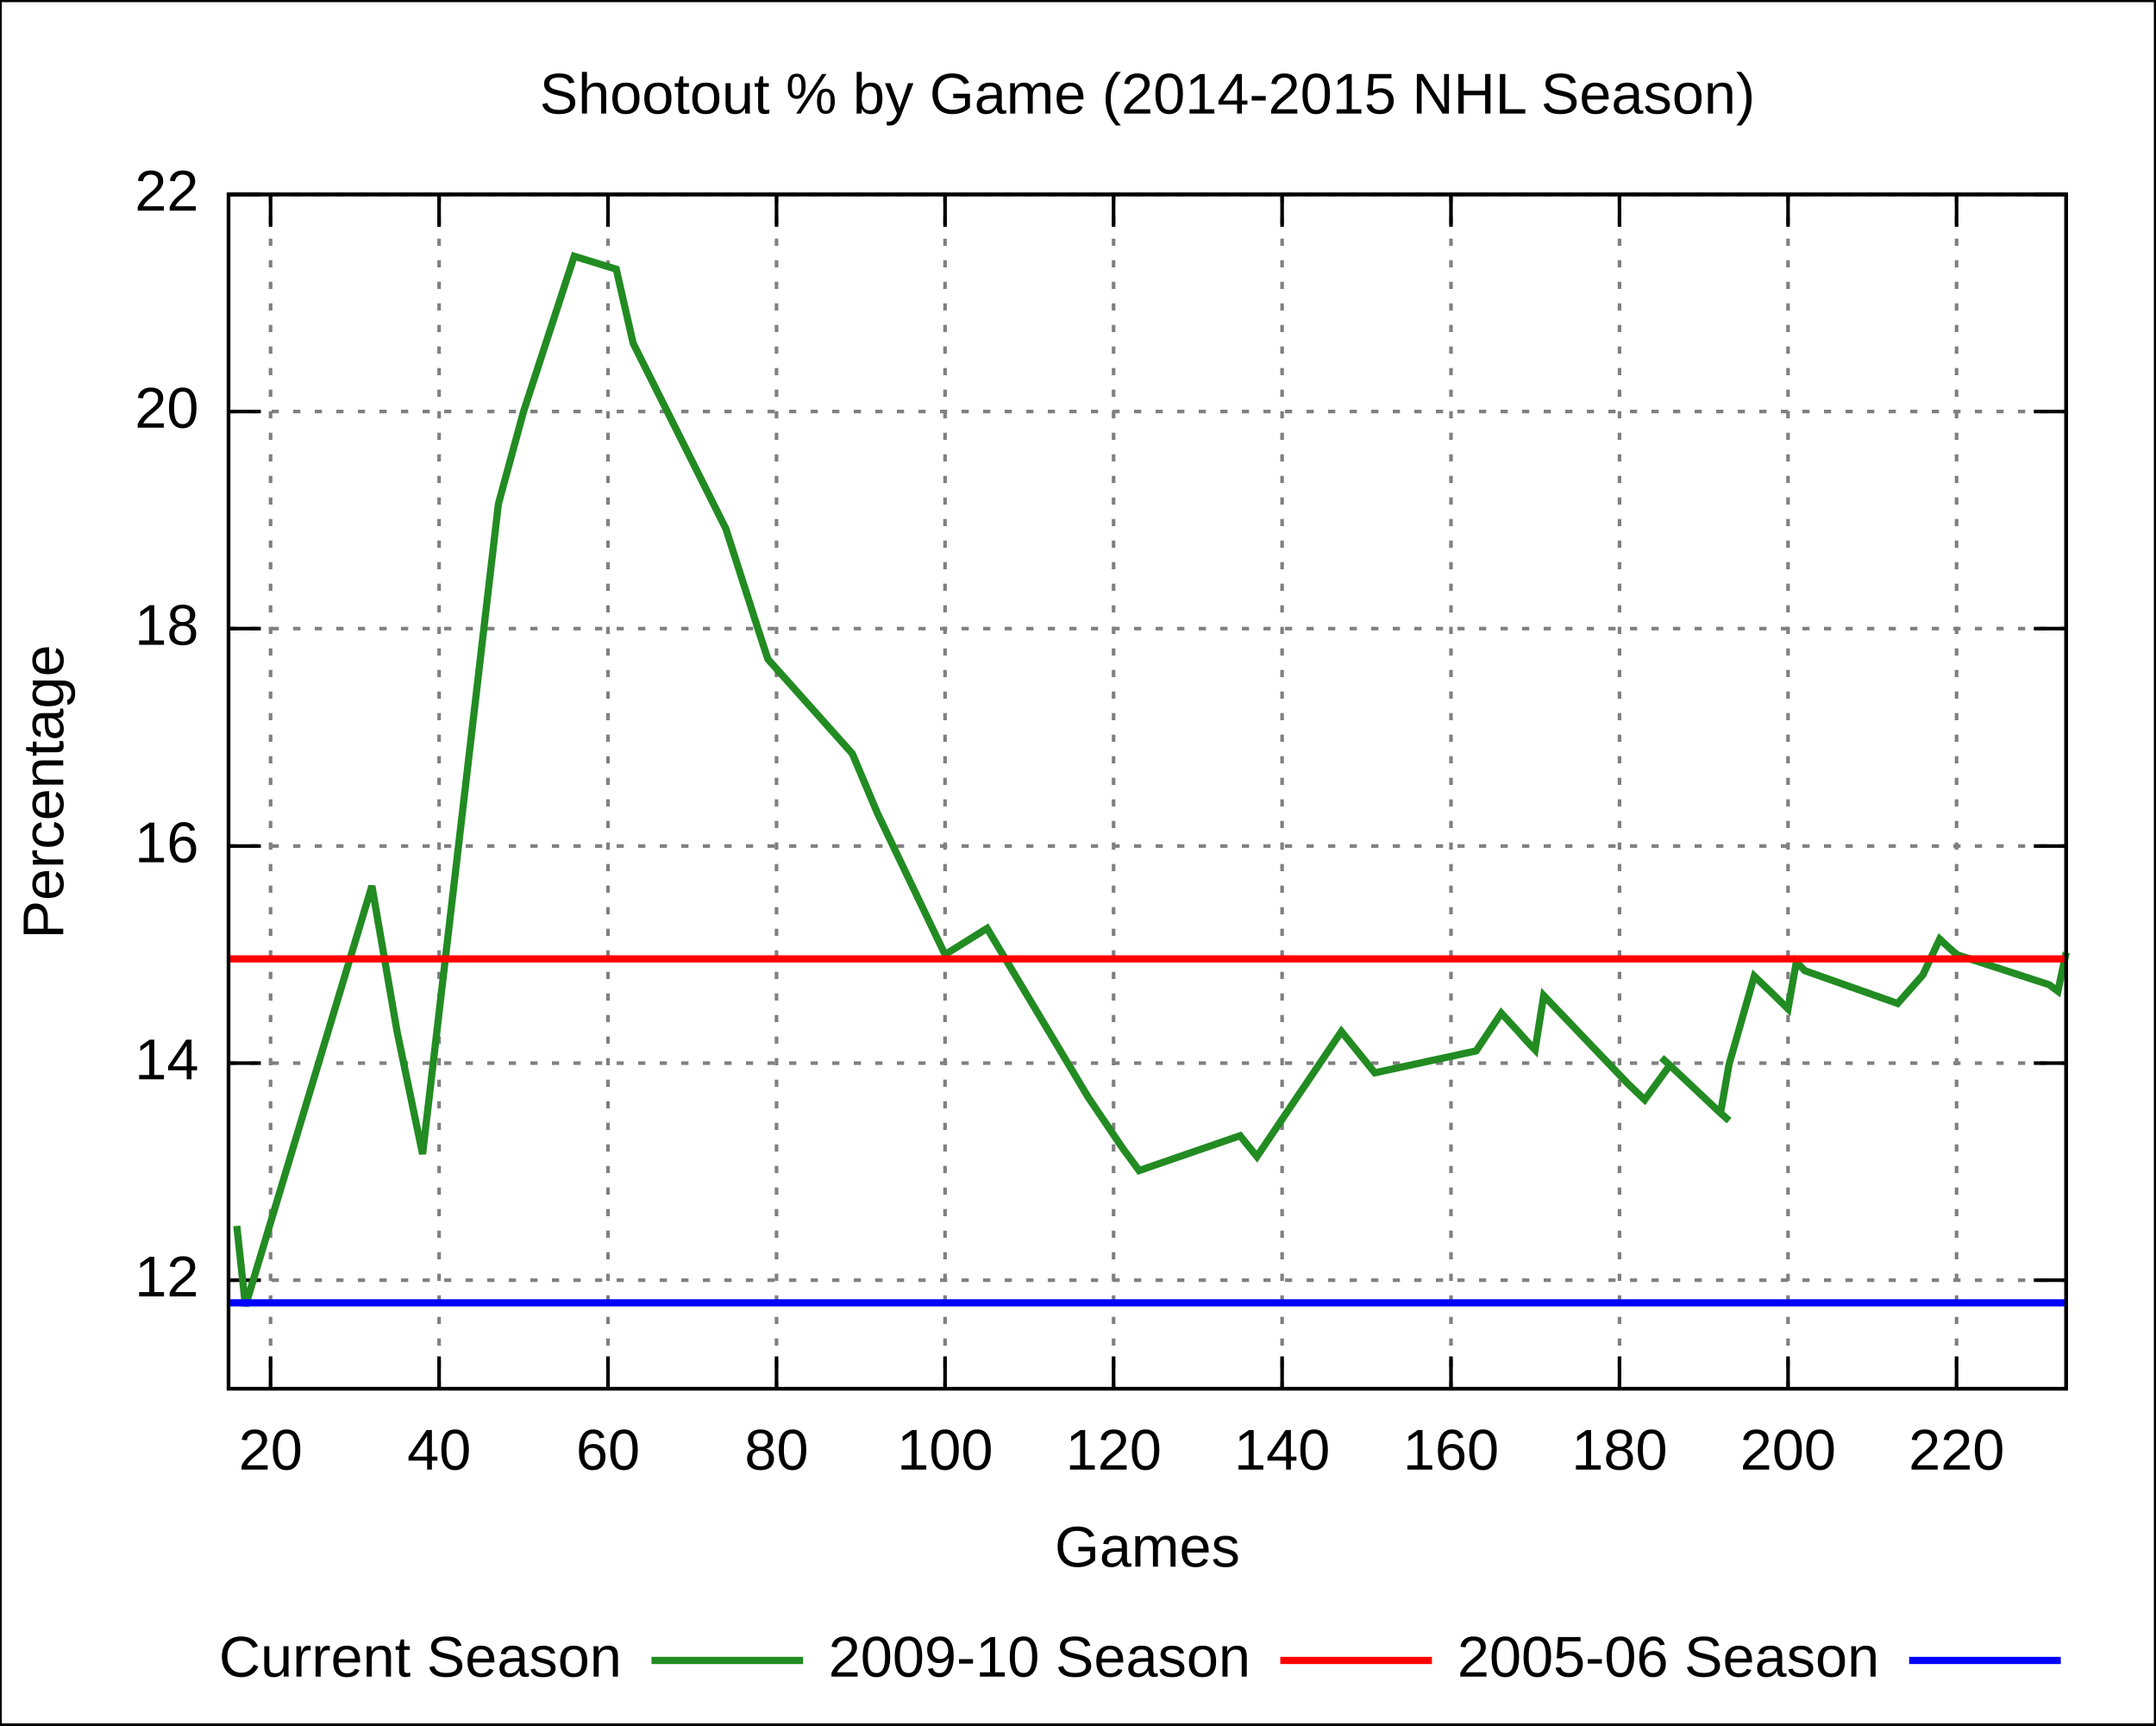
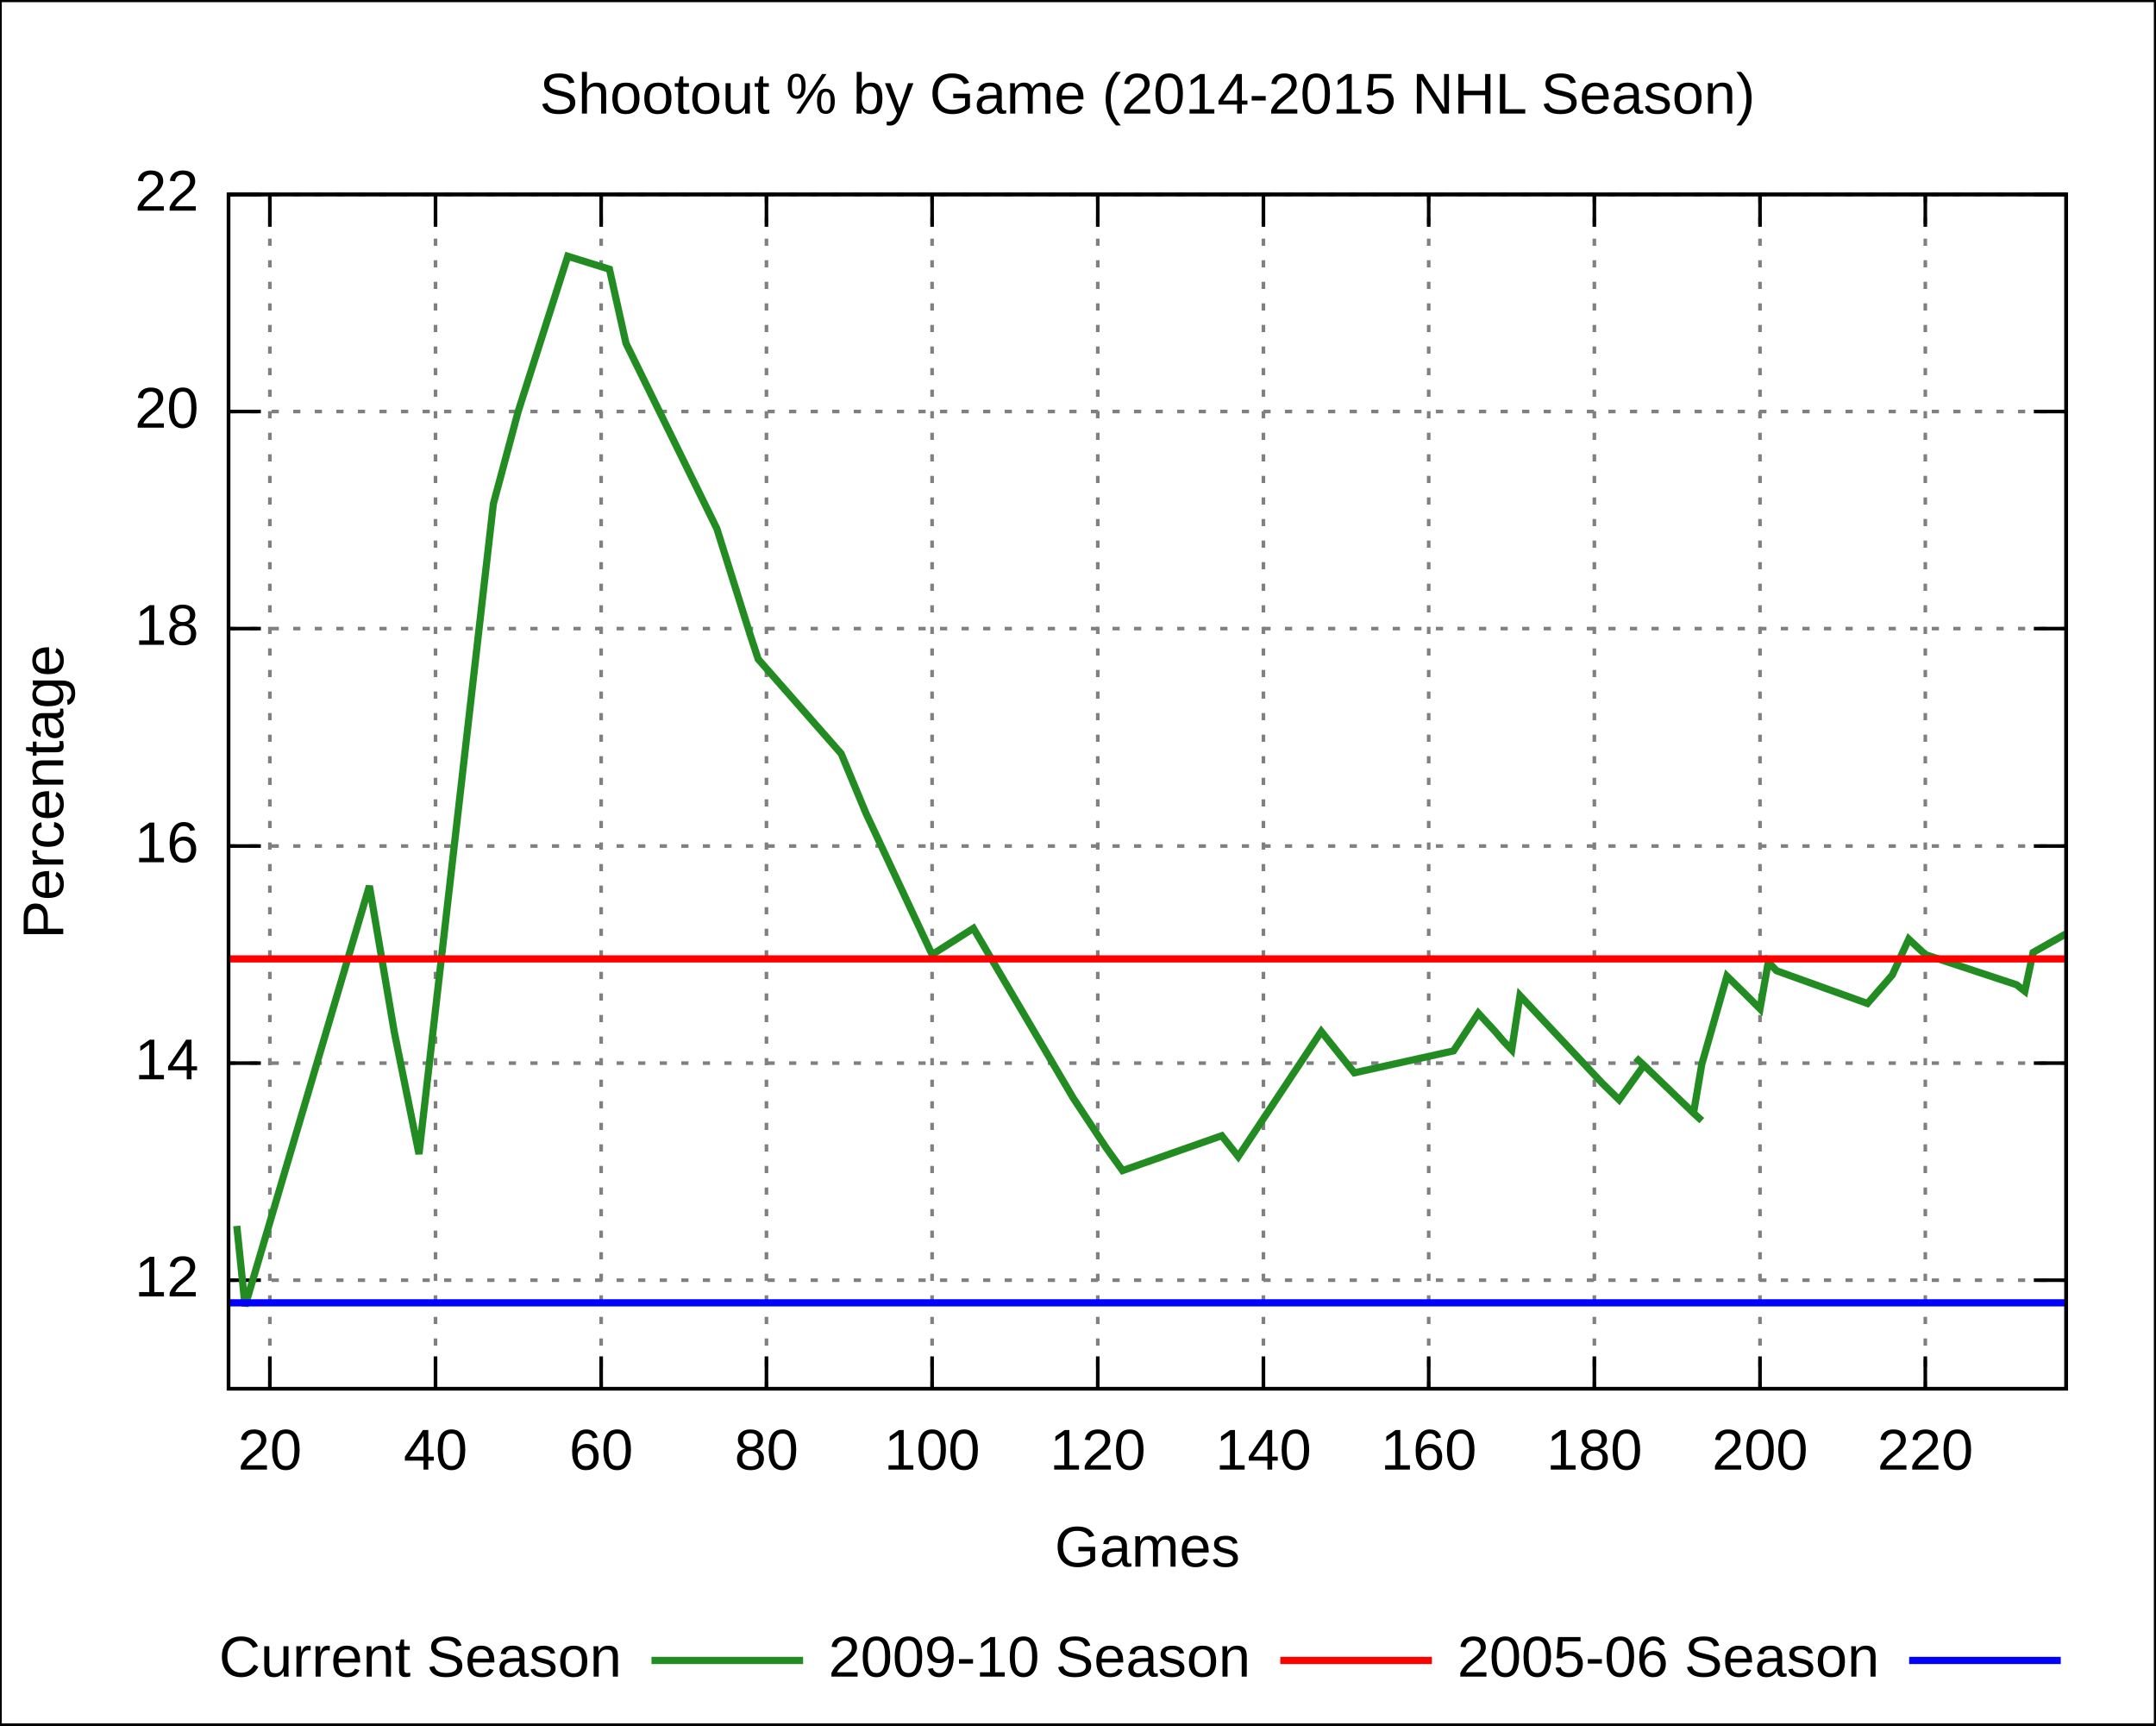
<svg xmlns="http://www.w3.org/2000/svg" xmlns:xlink="http://www.w3.org/1999/xlink" width="600" height="480" viewBox="0 0 600 480">
  <g id="gnuplot_canvas">
    <rect x="0" y="0" width="600" height="480" fill="none" />
    <defs>
      <circle id="gpDot" r="0.5" stroke-width="0.5" />
      <path id="gpPt0" stroke-width="0.222" stroke="currentColor" d="M-1,0 h2 M0,-1 v2" />
      <path id="gpPt1" stroke-width="0.222" stroke="currentColor" d="M-1,-1 L1,1 M1,-1 L-1,1" />
      <path id="gpPt2" stroke-width="0.222" stroke="currentColor" d="M-1,0 L1,0 M0,-1 L0,1 M-1,-1 L1,1 M-1,1 L1,-1" />
      <rect id="gpPt3" stroke-width="0.222" stroke="currentColor" x="-1" y="-1" width="2" height="2" />
      <rect id="gpPt4" stroke-width="0.222" stroke="currentColor" fill="currentColor" x="-1" y="-1" width="2" height="2" />
      <circle id="gpPt5" stroke-width="0.222" stroke="currentColor" cx="0" cy="0" r="1" />
      <use xlink:href="#gpPt5" id="gpPt6" fill="currentColor" stroke="none" />
      <path id="gpPt7" stroke-width="0.222" stroke="currentColor" d="M0,-1.33 L-1.33,0.67 L1.33,0.67 z" />
      <use xlink:href="#gpPt7" id="gpPt8" fill="currentColor" stroke="none" />
      <use xlink:href="#gpPt7" id="gpPt9" stroke="currentColor" transform="rotate(180)" />
      <use xlink:href="#gpPt9" id="gpPt10" fill="currentColor" stroke="none" />
      <use xlink:href="#gpPt3" id="gpPt11" stroke="currentColor" transform="rotate(45)" />
      <use xlink:href="#gpPt11" id="gpPt12" fill="currentColor" stroke="none" />
    </defs>
    <g style="fill:none; color:white; stroke:currentColor; stroke-width:1.00; stroke-linecap:butt; stroke-linejoin:miter">
</g>
    <g style="fill:none; color:black; stroke:currentColor; stroke-width:1.00; stroke-linecap:butt; stroke-linejoin:miter">
      <g style="stroke:none; shape-rendering:crispEdges">
        <polygon fill="rgb(255, 255, 255)" points="0.0,480.0 599.9,480.0 599.9,0.1 0.0,0.1 " />
      </g>
      <path stroke="black" d="M0.0,480.0 L0.0,0.1 L599.9,0.1 L599.9,480.0 L0.0,480.0  " />
    </g>
    <g style="fill:none; color:gray; stroke:currentColor; stroke-width:1.00; stroke-linecap:butt; stroke-linejoin:miter">
      <path stroke="gray" stroke-dasharray=" 2,4" class="gridline" d="M63.6,356.2 L575.0,356.2  " />
    </g>
    <g style="fill:none; color:black; stroke:currentColor; stroke-width:1.00; stroke-linecap:butt; stroke-linejoin:miter">
      <path stroke="black" d="M63.6,356.2 L72.6,356.2 M575.0,356.2 L566.0,356.2  " />
      <g transform="translate(55.3,360.7)" style="stroke:none; fill:black; font-family:Arial; font-size:12.00pt; text-anchor:end">
        <text> 12</text>
      </g>
    </g>
    <g style="fill:none; color:gray; stroke:currentColor; stroke-width:1.00; stroke-linecap:butt; stroke-linejoin:miter">
      <path stroke="gray" stroke-dasharray=" 2,4" class="gridline" d="M63.6,295.8 L575.0,295.8  " />
    </g>
    <g style="fill:none; color:black; stroke:currentColor; stroke-width:1.00; stroke-linecap:butt; stroke-linejoin:miter">
      <path stroke="black" d="M63.6,295.8 L72.6,295.8 M575.0,295.8 L566.0,295.8  " />
      <g transform="translate(55.3,300.3)" style="stroke:none; fill:black; font-family:Arial; font-size:12.00pt; text-anchor:end">
        <text> 14</text>
      </g>
    </g>
    <g style="fill:none; color:gray; stroke:currentColor; stroke-width:1.00; stroke-linecap:butt; stroke-linejoin:miter">
      <path stroke="gray" stroke-dasharray=" 2,4" class="gridline" d="M63.6,235.4 L575.0,235.4  " />
    </g>
    <g style="fill:none; color:black; stroke:currentColor; stroke-width:1.00; stroke-linecap:butt; stroke-linejoin:miter">
      <path stroke="black" d="M63.6,235.4 L72.6,235.4 M575.0,235.4 L566.0,235.4  " />
      <g transform="translate(55.3,239.9)" style="stroke:none; fill:black; font-family:Arial; font-size:12.00pt; text-anchor:end">
        <text> 16</text>
      </g>
    </g>
    <g style="fill:none; color:gray; stroke:currentColor; stroke-width:1.00; stroke-linecap:butt; stroke-linejoin:miter">
      <path stroke="gray" stroke-dasharray=" 2,4" class="gridline" d="M63.6,174.9 L575.0,174.9  " />
    </g>
    <g style="fill:none; color:black; stroke:currentColor; stroke-width:1.00; stroke-linecap:butt; stroke-linejoin:miter">
      <path stroke="black" d="M63.6,174.9 L72.6,174.9 M575.0,174.9 L566.0,174.9  " />
      <g transform="translate(55.3,179.4)" style="stroke:none; fill:black; font-family:Arial; font-size:12.00pt; text-anchor:end">
        <text> 18</text>
      </g>
    </g>
    <g style="fill:none; color:gray; stroke:currentColor; stroke-width:1.00; stroke-linecap:butt; stroke-linejoin:miter">
      <path stroke="gray" stroke-dasharray=" 2,4" class="gridline" d="M63.6,114.5 L575.0,114.5  " />
    </g>
    <g style="fill:none; color:black; stroke:currentColor; stroke-width:1.00; stroke-linecap:butt; stroke-linejoin:miter">
      <path stroke="black" d="M63.6,114.5 L72.6,114.5 M575.0,114.5 L566.0,114.5  " />
      <g transform="translate(55.3,119.0)" style="stroke:none; fill:black; font-family:Arial; font-size:12.00pt; text-anchor:end">
        <text> 20</text>
      </g>
    </g>
    <g style="fill:none; color:gray; stroke:currentColor; stroke-width:1.00; stroke-linecap:butt; stroke-linejoin:miter">
      <path stroke="gray" stroke-dasharray=" 2,4" class="gridline" d="M63.6,54.1 L575.0,54.1  " />
    </g>
    <g style="fill:none; color:black; stroke:currentColor; stroke-width:1.00; stroke-linecap:butt; stroke-linejoin:miter">
      <path stroke="black" d="M63.6,54.1 L72.6,54.1 M575.0,54.1 L566.0,54.1  " />
      <g transform="translate(55.3,58.6)" style="stroke:none; fill:black; font-family:Arial; font-size:12.00pt; text-anchor:end">
        <text> 22</text>
      </g>
    </g>
    <g style="fill:none; color:gray; stroke:currentColor; stroke-width:1.00; stroke-linecap:butt; stroke-linejoin:miter">
-       <path stroke="gray" stroke-dasharray=" 2,4" class="gridline" d="M75.3,386.4 L75.3,54.1  " />
-     </g>
-     <g style="fill:none; color:black; stroke:currentColor; stroke-width:1.00; stroke-linecap:butt; stroke-linejoin:miter">
-       <path stroke="black" d="M75.3,386.4 L75.3,377.4 M75.3,54.1 L75.3,63.1  " />
-       <g transform="translate(75.3,408.9)" style="stroke:none; fill:black; font-family:Arial; font-size:12.00pt; text-anchor:middle">
+       <path stroke="gray" stroke-dasharray=" 2,4" class="gridline" d="M75.1,386.4 L75.1,54.1  " />
+     </g>
+     <g style="fill:none; color:black; stroke:currentColor; stroke-width:1.00; stroke-linecap:butt; stroke-linejoin:miter">
+       <path stroke="black" d="M75.1,386.4 L75.1,377.4 M75.1,54.1 L75.1,63.1  " />
+       <g transform="translate(75.1,408.9)" style="stroke:none; fill:black; font-family:Arial; font-size:12.00pt; text-anchor:middle">
        <text> 20</text>
      </g>
    </g>
    <g style="fill:none; color:gray; stroke:currentColor; stroke-width:1.00; stroke-linecap:butt; stroke-linejoin:miter">
-       <path stroke="gray" stroke-dasharray=" 2,4" class="gridline" d="M122.2,386.4 L122.2,54.1  " />
-     </g>
-     <g style="fill:none; color:black; stroke:currentColor; stroke-width:1.00; stroke-linecap:butt; stroke-linejoin:miter">
-       <path stroke="black" d="M122.2,386.4 L122.2,377.4 M122.2,54.1 L122.2,63.1  " />
-       <g transform="translate(122.2,408.9)" style="stroke:none; fill:black; font-family:Arial; font-size:12.00pt; text-anchor:middle">
+       <path stroke="gray" stroke-dasharray=" 2,4" class="gridline" d="M121.2,386.4 L121.2,54.1  " />
+     </g>
+     <g style="fill:none; color:black; stroke:currentColor; stroke-width:1.00; stroke-linecap:butt; stroke-linejoin:miter">
+       <path stroke="black" d="M121.2,386.4 L121.2,377.4 M121.2,54.1 L121.2,63.1  " />
+       <g transform="translate(121.2,408.9)" style="stroke:none; fill:black; font-family:Arial; font-size:12.00pt; text-anchor:middle">
        <text> 40</text>
      </g>
    </g>
    <g style="fill:none; color:gray; stroke:currentColor; stroke-width:1.00; stroke-linecap:butt; stroke-linejoin:miter">
-       <path stroke="gray" stroke-dasharray=" 2,4" class="gridline" d="M169.2,386.4 L169.2,54.1  " />
-     </g>
-     <g style="fill:none; color:black; stroke:currentColor; stroke-width:1.00; stroke-linecap:butt; stroke-linejoin:miter">
-       <path stroke="black" d="M169.2,386.4 L169.2,377.4 M169.2,54.1 L169.2,63.1  " />
-       <g transform="translate(169.2,408.9)" style="stroke:none; fill:black; font-family:Arial; font-size:12.00pt; text-anchor:middle">
+       <path stroke="gray" stroke-dasharray=" 2,4" class="gridline" d="M167.3,386.4 L167.3,54.1  " />
+     </g>
+     <g style="fill:none; color:black; stroke:currentColor; stroke-width:1.00; stroke-linecap:butt; stroke-linejoin:miter">
+       <path stroke="black" d="M167.3,386.4 L167.3,377.4 M167.3,54.1 L167.3,63.1  " />
+       <g transform="translate(167.3,408.9)" style="stroke:none; fill:black; font-family:Arial; font-size:12.00pt; text-anchor:middle">
        <text> 60</text>
      </g>
    </g>
    <g style="fill:none; color:gray; stroke:currentColor; stroke-width:1.00; stroke-linecap:butt; stroke-linejoin:miter">
-       <path stroke="gray" stroke-dasharray=" 2,4" class="gridline" d="M216.1,386.4 L216.1,54.1  " />
-     </g>
-     <g style="fill:none; color:black; stroke:currentColor; stroke-width:1.00; stroke-linecap:butt; stroke-linejoin:miter">
-       <path stroke="black" d="M216.1,386.4 L216.1,377.4 M216.1,54.1 L216.1,63.1  " />
-       <g transform="translate(216.1,408.9)" style="stroke:none; fill:black; font-family:Arial; font-size:12.00pt; text-anchor:middle">
+       <path stroke="gray" stroke-dasharray=" 2,4" class="gridline" d="M213.3,386.4 L213.3,54.1  " />
+     </g>
+     <g style="fill:none; color:black; stroke:currentColor; stroke-width:1.00; stroke-linecap:butt; stroke-linejoin:miter">
+       <path stroke="black" d="M213.3,386.4 L213.3,377.4 M213.3,54.1 L213.3,63.1  " />
+       <g transform="translate(213.3,408.9)" style="stroke:none; fill:black; font-family:Arial; font-size:12.00pt; text-anchor:middle">
        <text> 80</text>
      </g>
    </g>
    <g style="fill:none; color:gray; stroke:currentColor; stroke-width:1.00; stroke-linecap:butt; stroke-linejoin:miter">
-       <path stroke="gray" stroke-dasharray=" 2,4" class="gridline" d="M263.0,386.4 L263.0,54.1  " />
-     </g>
-     <g style="fill:none; color:black; stroke:currentColor; stroke-width:1.00; stroke-linecap:butt; stroke-linejoin:miter">
-       <path stroke="black" d="M263.0,386.4 L263.0,377.4 M263.0,54.1 L263.0,63.1  " />
-       <g transform="translate(263.0,408.9)" style="stroke:none; fill:black; font-family:Arial; font-size:12.00pt; text-anchor:middle">
+       <path stroke="gray" stroke-dasharray=" 2,4" class="gridline" d="M259.4,386.4 L259.4,54.1  " />
+     </g>
+     <g style="fill:none; color:black; stroke:currentColor; stroke-width:1.00; stroke-linecap:butt; stroke-linejoin:miter">
+       <path stroke="black" d="M259.4,386.4 L259.4,377.4 M259.4,54.1 L259.4,63.1  " />
+       <g transform="translate(259.4,408.9)" style="stroke:none; fill:black; font-family:Arial; font-size:12.00pt; text-anchor:middle">
        <text> 100</text>
      </g>
    </g>
    <g style="fill:none; color:gray; stroke:currentColor; stroke-width:1.00; stroke-linecap:butt; stroke-linejoin:miter">
-       <path stroke="gray" stroke-dasharray=" 2,4" class="gridline" d="M309.9,386.4 L309.9,54.1  " />
-     </g>
-     <g style="fill:none; color:black; stroke:currentColor; stroke-width:1.00; stroke-linecap:butt; stroke-linejoin:miter">
-       <path stroke="black" d="M309.9,386.4 L309.9,377.4 M309.9,54.1 L309.9,63.1  " />
-       <g transform="translate(309.9,408.9)" style="stroke:none; fill:black; font-family:Arial; font-size:12.00pt; text-anchor:middle">
+       <path stroke="gray" stroke-dasharray=" 2,4" class="gridline" d="M305.5,386.4 L305.5,54.1  " />
+     </g>
+     <g style="fill:none; color:black; stroke:currentColor; stroke-width:1.00; stroke-linecap:butt; stroke-linejoin:miter">
+       <path stroke="black" d="M305.5,386.4 L305.5,377.4 M305.5,54.1 L305.5,63.1  " />
+       <g transform="translate(305.5,408.9)" style="stroke:none; fill:black; font-family:Arial; font-size:12.00pt; text-anchor:middle">
        <text> 120</text>
      </g>
    </g>
    <g style="fill:none; color:gray; stroke:currentColor; stroke-width:1.00; stroke-linecap:butt; stroke-linejoin:miter">
-       <path stroke="gray" stroke-dasharray=" 2,4" class="gridline" d="M356.8,386.4 L356.8,54.1  " />
-     </g>
-     <g style="fill:none; color:black; stroke:currentColor; stroke-width:1.00; stroke-linecap:butt; stroke-linejoin:miter">
-       <path stroke="black" d="M356.8,386.4 L356.8,377.4 M356.8,54.1 L356.8,63.1  " />
-       <g transform="translate(356.8,408.9)" style="stroke:none; fill:black; font-family:Arial; font-size:12.00pt; text-anchor:middle">
+       <path stroke="gray" stroke-dasharray=" 2,4" class="gridline" d="M351.6,386.4 L351.6,54.1  " />
+     </g>
+     <g style="fill:none; color:black; stroke:currentColor; stroke-width:1.00; stroke-linecap:butt; stroke-linejoin:miter">
+       <path stroke="black" d="M351.6,386.4 L351.6,377.4 M351.6,54.1 L351.6,63.1  " />
+       <g transform="translate(351.6,408.9)" style="stroke:none; fill:black; font-family:Arial; font-size:12.00pt; text-anchor:middle">
        <text> 140</text>
      </g>
    </g>
    <g style="fill:none; color:gray; stroke:currentColor; stroke-width:1.00; stroke-linecap:butt; stroke-linejoin:miter">
-       <path stroke="gray" stroke-dasharray=" 2,4" class="gridline" d="M403.8,386.4 L403.8,54.1  " />
-     </g>
-     <g style="fill:none; color:black; stroke:currentColor; stroke-width:1.00; stroke-linecap:butt; stroke-linejoin:miter">
-       <path stroke="black" d="M403.8,386.4 L403.8,377.4 M403.8,54.1 L403.8,63.1  " />
-       <g transform="translate(403.8,408.9)" style="stroke:none; fill:black; font-family:Arial; font-size:12.00pt; text-anchor:middle">
+       <path stroke="gray" stroke-dasharray=" 2,4" class="gridline" d="M397.6,386.4 L397.6,54.1  " />
+     </g>
+     <g style="fill:none; color:black; stroke:currentColor; stroke-width:1.00; stroke-linecap:butt; stroke-linejoin:miter">
+       <path stroke="black" d="M397.6,386.4 L397.6,377.4 M397.6,54.1 L397.6,63.1  " />
+       <g transform="translate(397.6,408.9)" style="stroke:none; fill:black; font-family:Arial; font-size:12.00pt; text-anchor:middle">
        <text> 160</text>
      </g>
    </g>
    <g style="fill:none; color:gray; stroke:currentColor; stroke-width:1.00; stroke-linecap:butt; stroke-linejoin:miter">
-       <path stroke="gray" stroke-dasharray=" 2,4" class="gridline" d="M450.7,386.4 L450.7,54.1  " />
-     </g>
-     <g style="fill:none; color:black; stroke:currentColor; stroke-width:1.00; stroke-linecap:butt; stroke-linejoin:miter">
-       <path stroke="black" d="M450.7,386.4 L450.7,377.4 M450.7,54.1 L450.7,63.1  " />
-       <g transform="translate(450.7,408.9)" style="stroke:none; fill:black; font-family:Arial; font-size:12.00pt; text-anchor:middle">
+       <path stroke="gray" stroke-dasharray=" 2,4" class="gridline" d="M443.7,386.4 L443.7,54.1  " />
+     </g>
+     <g style="fill:none; color:black; stroke:currentColor; stroke-width:1.00; stroke-linecap:butt; stroke-linejoin:miter">
+       <path stroke="black" d="M443.7,386.4 L443.7,377.4 M443.7,54.1 L443.7,63.1  " />
+       <g transform="translate(443.7,408.9)" style="stroke:none; fill:black; font-family:Arial; font-size:12.00pt; text-anchor:middle">
        <text> 180</text>
      </g>
    </g>
    <g style="fill:none; color:gray; stroke:currentColor; stroke-width:1.00; stroke-linecap:butt; stroke-linejoin:miter">
-       <path stroke="gray" stroke-dasharray=" 2,4" class="gridline" d="M497.6,386.4 L497.6,54.1  " />
-     </g>
-     <g style="fill:none; color:black; stroke:currentColor; stroke-width:1.00; stroke-linecap:butt; stroke-linejoin:miter">
-       <path stroke="black" d="M497.6,386.4 L497.6,377.4 M497.6,54.1 L497.6,63.1  " />
-       <g transform="translate(497.6,408.9)" style="stroke:none; fill:black; font-family:Arial; font-size:12.00pt; text-anchor:middle">
+       <path stroke="gray" stroke-dasharray=" 2,4" class="gridline" d="M489.8,386.4 L489.8,54.1  " />
+     </g>
+     <g style="fill:none; color:black; stroke:currentColor; stroke-width:1.00; stroke-linecap:butt; stroke-linejoin:miter">
+       <path stroke="black" d="M489.8,386.4 L489.8,377.4 M489.8,54.1 L489.8,63.1  " />
+       <g transform="translate(489.8,408.9)" style="stroke:none; fill:black; font-family:Arial; font-size:12.00pt; text-anchor:middle">
        <text> 200</text>
      </g>
    </g>
    <g style="fill:none; color:gray; stroke:currentColor; stroke-width:1.00; stroke-linecap:butt; stroke-linejoin:miter">
-       <path stroke="gray" stroke-dasharray=" 2,4" class="gridline" d="M544.5,386.4 L544.5,54.1  " />
-     </g>
-     <g style="fill:none; color:black; stroke:currentColor; stroke-width:1.00; stroke-linecap:butt; stroke-linejoin:miter">
-       <path stroke="black" d="M544.5,386.4 L544.5,377.4 M544.5,54.1 L544.5,63.1  " />
-       <g transform="translate(544.5,408.9)" style="stroke:none; fill:black; font-family:Arial; font-size:12.00pt; text-anchor:middle">
+       <path stroke="gray" stroke-dasharray=" 2,4" class="gridline" d="M535.8,386.4 L535.8,54.1  " />
+     </g>
+     <g style="fill:none; color:black; stroke:currentColor; stroke-width:1.00; stroke-linecap:butt; stroke-linejoin:miter">
+       <path stroke="black" d="M535.8,386.4 L535.8,377.4 M535.8,54.1 L535.8,63.1  " />
+       <g transform="translate(535.8,408.9)" style="stroke:none; fill:black; font-family:Arial; font-size:12.00pt; text-anchor:middle">
        <text> 220</text>
      </g>
      <path stroke="black" d="M63.6,54.1 L63.6,386.4 L575.0,386.4 L575.0,54.1 L63.6,54.1 Z  " />
      <g transform="translate(17.6,220.3) rotate(270)" style="stroke:none; fill:black; font-family:Arial; font-size:12.00pt; text-anchor:middle">
        <text>Percentage</text>
      </g>
      <g transform="translate(319.3,435.9)" style="stroke:none; fill:black; font-family:Arial; font-size:12.00pt; text-anchor:middle">
        <text>Games</text>
      </g>
      <g transform="translate(319.3,31.6)" style="stroke:none; fill:black; font-family:Arial; font-size:12.00pt; text-anchor:middle">
        <text>Shootout % by Game (2014-2015 NHL Season)</text>
      </g>
    </g>
    <g id="gnuplot_plot_1">
      <g style="fill:none; color:white; stroke:black; stroke-width:2.00; stroke-linecap:butt; stroke-linejoin:miter">
</g>
      <g style="fill:none; color:red; stroke:currentColor; stroke-width:2.00; stroke-linecap:butt; stroke-linejoin:miter">
        <g transform="translate(173.0,466.5)" style="stroke:none; fill:black; font-family:Arial; font-size:12.00pt; text-anchor:end">
          <text>Current Season</text>
        </g>
-         <path stroke="rgb( 34, 139,  34)" d="M181.3,462.0 L223.5,462.0 M65.9,341.1 L68.3,363.4 L103.5,246.5 L110.5,287.0 L117.6,321.1 L138.7,140.2    L145.7,114.5 L159.8,71.3 L171.5,74.9 L176.2,95.5 L202.0,147.1 L211.4,176.4 L213.7,183.4 L237.2,209.7    L244.2,226.3 L263.0,265.6 L274.7,258.3 L302.9,305.4 L312.3,319.3 L317.0,325.7 L345.1,316.0 L349.8,321.8    L373.3,287.0 L382.6,298.5 L410.8,292.4 L417.8,281.9 L422.5,287.0 L424.9,289.7 L427.2,292.1 L429.6,277.0    L453.0,301.5 L457.7,306.0 L464.7,296.4 L462.4,294.3 L464.7,296.4 L478.8,309.7 L481.2,311.8 L478.8,309.7    L481.2,296.1 L488.2,271.6 L492.9,276.1 L497.6,280.7 L499.9,267.7 L502.3,270.1 L528.1,279.2 L535.1,271.3    L539.8,261.3 L544.5,265.6 L570.3,274.0 L572.7,275.8 L575.0,265.0  " />
+         <path stroke="rgb( 34, 139,  34)" d="M181.3,462.0 L223.5,462.0 M65.9,341.1 L68.2,363.4 L102.8,246.5 L109.7,287.0 L116.6,321.1 L137.3,140.2    L144.2,114.5 L158.0,71.3 L169.6,74.9 L174.2,95.5 L199.5,147.1 L208.7,176.4 L211.0,183.4 L234.1,209.7    L241.0,226.3 L259.4,265.6 L270.9,258.3 L298.6,305.4 L307.8,319.3 L312.4,325.7 L340.0,316.0 L344.6,321.8    L367.7,287.0 L376.9,298.5 L404.5,292.4 L411.4,281.9 L416.1,287.0 L418.4,289.7 L420.7,292.1 L423.0,277.0    L446.0,301.5 L450.6,306.0 L457.5,296.4 L455.2,294.3 L457.5,296.4 L471.3,309.7 L473.6,311.8 L471.3,309.7    L473.6,296.1 L480.6,271.6 L485.2,276.1 L489.8,280.7 L492.1,267.7 L494.4,270.1 L519.7,279.2 L526.6,271.3    L531.2,261.3 L535.8,265.6 L561.2,274.0 L563.5,275.8 L565.8,265.0 L575.0,259.8  " />
      </g>
    </g>
    <g id="gnuplot_plot_2">
      <g style="fill:none; color:green; stroke:currentColor; stroke-width:2.00; stroke-linecap:butt; stroke-linejoin:miter">
        <g transform="translate(348.0,466.5)" style="stroke:none; fill:black; font-family:Arial; font-size:12.00pt; text-anchor:end">
          <text>2009-10 Season</text>
        </g>
        <path stroke="rgb(255,   0,   0)" d="M356.3,462.0 L398.5,462.0 M63.6,266.8 L68.8,266.8 L73.9,266.8 L79.1,266.8 L84.3,266.8 L89.4,266.8    L94.6,266.8 L99.8,266.8 L104.9,266.8 L110.1,266.8 L115.3,266.8 L120.4,266.8 L125.6,266.8 L130.8,266.8    L135.9,266.8 L141.1,266.8 L146.3,266.8 L151.4,266.8 L156.6,266.8 L161.7,266.8 L166.9,266.8 L172.1,266.8    L177.2,266.8 L182.4,266.8 L187.6,266.8 L192.7,266.8 L197.9,266.8 L203.1,266.8 L208.2,266.8 L213.4,266.8    L218.6,266.8 L223.7,266.8 L228.9,266.8 L234.1,266.8 L239.2,266.8 L244.4,266.8 L249.6,266.8 L254.7,266.8    L259.9,266.8 L265.1,266.8 L270.2,266.8 L275.4,266.8 L280.6,266.8 L285.7,266.8 L290.9,266.8 L296.1,266.8    L301.2,266.8 L306.4,266.8 L311.6,266.8 L316.7,266.8 L321.9,266.8 L327.0,266.8 L332.2,266.8 L337.4,266.8    L342.5,266.8 L347.7,266.8 L352.9,266.8 L358.0,266.8 L363.2,266.8 L368.4,266.8 L373.5,266.8 L378.7,266.8    L383.9,266.8 L389.0,266.8 L394.2,266.8 L399.4,266.8 L404.5,266.8 L409.7,266.8 L414.9,266.8 L420.0,266.8    L425.2,266.8 L430.4,266.8 L435.5,266.8 L440.7,266.8 L445.9,266.8 L451.0,266.8 L456.2,266.8 L461.4,266.8    L466.5,266.8 L471.7,266.8 L476.9,266.8 L482.0,266.8 L487.2,266.8 L492.3,266.8 L497.5,266.8 L502.7,266.8    L507.8,266.8 L513.0,266.8 L518.2,266.8 L523.3,266.8 L528.5,266.8 L533.7,266.8 L538.8,266.8 L544.0,266.8    L549.2,266.8 L554.3,266.8 L559.5,266.8 L564.7,266.8 L569.8,266.8 L575.0,266.8  " />
      </g>
    </g>
    <g id="gnuplot_plot_3">
      <g style="fill:none; color:blue; stroke:currentColor; stroke-width:2.00; stroke-linecap:butt; stroke-linejoin:miter">
        <g transform="translate(523.0,466.5)" style="stroke:none; fill:black; font-family:Arial; font-size:12.00pt; text-anchor:end">
          <text>2005-06 Season</text>
        </g>
        <path stroke="rgb(  0,   0, 255)" d="M531.3,462.0 L573.5,462.0 M63.6,362.5 L68.8,362.5 L73.9,362.5 L79.1,362.5 L84.3,362.5 L89.4,362.5    L94.6,362.5 L99.8,362.5 L104.9,362.5 L110.1,362.5 L115.3,362.5 L120.4,362.5 L125.6,362.5 L130.8,362.5    L135.9,362.5 L141.1,362.5 L146.3,362.5 L151.4,362.5 L156.6,362.5 L161.7,362.5 L166.9,362.5 L172.1,362.5    L177.2,362.5 L182.4,362.5 L187.6,362.5 L192.7,362.5 L197.9,362.5 L203.1,362.5 L208.2,362.5 L213.4,362.5    L218.6,362.5 L223.7,362.5 L228.9,362.5 L234.1,362.5 L239.2,362.5 L244.4,362.5 L249.6,362.5 L254.7,362.5    L259.9,362.5 L265.1,362.5 L270.2,362.5 L275.4,362.5 L280.6,362.5 L285.7,362.5 L290.9,362.5 L296.1,362.5    L301.2,362.5 L306.4,362.5 L311.6,362.5 L316.7,362.5 L321.9,362.5 L327.0,362.5 L332.2,362.5 L337.4,362.5    L342.5,362.5 L347.7,362.5 L352.9,362.5 L358.0,362.5 L363.2,362.5 L368.4,362.5 L373.5,362.5 L378.7,362.5    L383.9,362.5 L389.0,362.5 L394.2,362.5 L399.4,362.5 L404.5,362.5 L409.7,362.5 L414.9,362.5 L420.0,362.5    L425.2,362.5 L430.4,362.5 L435.5,362.5 L440.7,362.5 L445.9,362.5 L451.0,362.5 L456.2,362.5 L461.4,362.5    L466.5,362.5 L471.7,362.5 L476.9,362.5 L482.0,362.5 L487.2,362.5 L492.3,362.5 L497.5,362.5 L502.7,362.5    L507.8,362.5 L513.0,362.5 L518.2,362.5 L523.3,362.5 L528.5,362.5 L533.7,362.5 L538.8,362.5 L544.0,362.5    L549.2,362.5 L554.3,362.5 L559.5,362.5 L564.7,362.5 L569.8,362.5 L575.0,362.5  " />
      </g>
    </g>
    <g style="fill:none; color:white; stroke:rgb(  0,   0, 255); stroke-width:1.00; stroke-linecap:butt; stroke-linejoin:miter">
</g>
    <g style="fill:none; color:black; stroke:currentColor; stroke-width:1.00; stroke-linecap:butt; stroke-linejoin:miter">
      <path stroke="black" d="M63.6,54.1 L63.6,386.4 L575.0,386.4 L575.0,54.1 L63.6,54.1 Z  " />
    </g>
  </g>
</svg>
